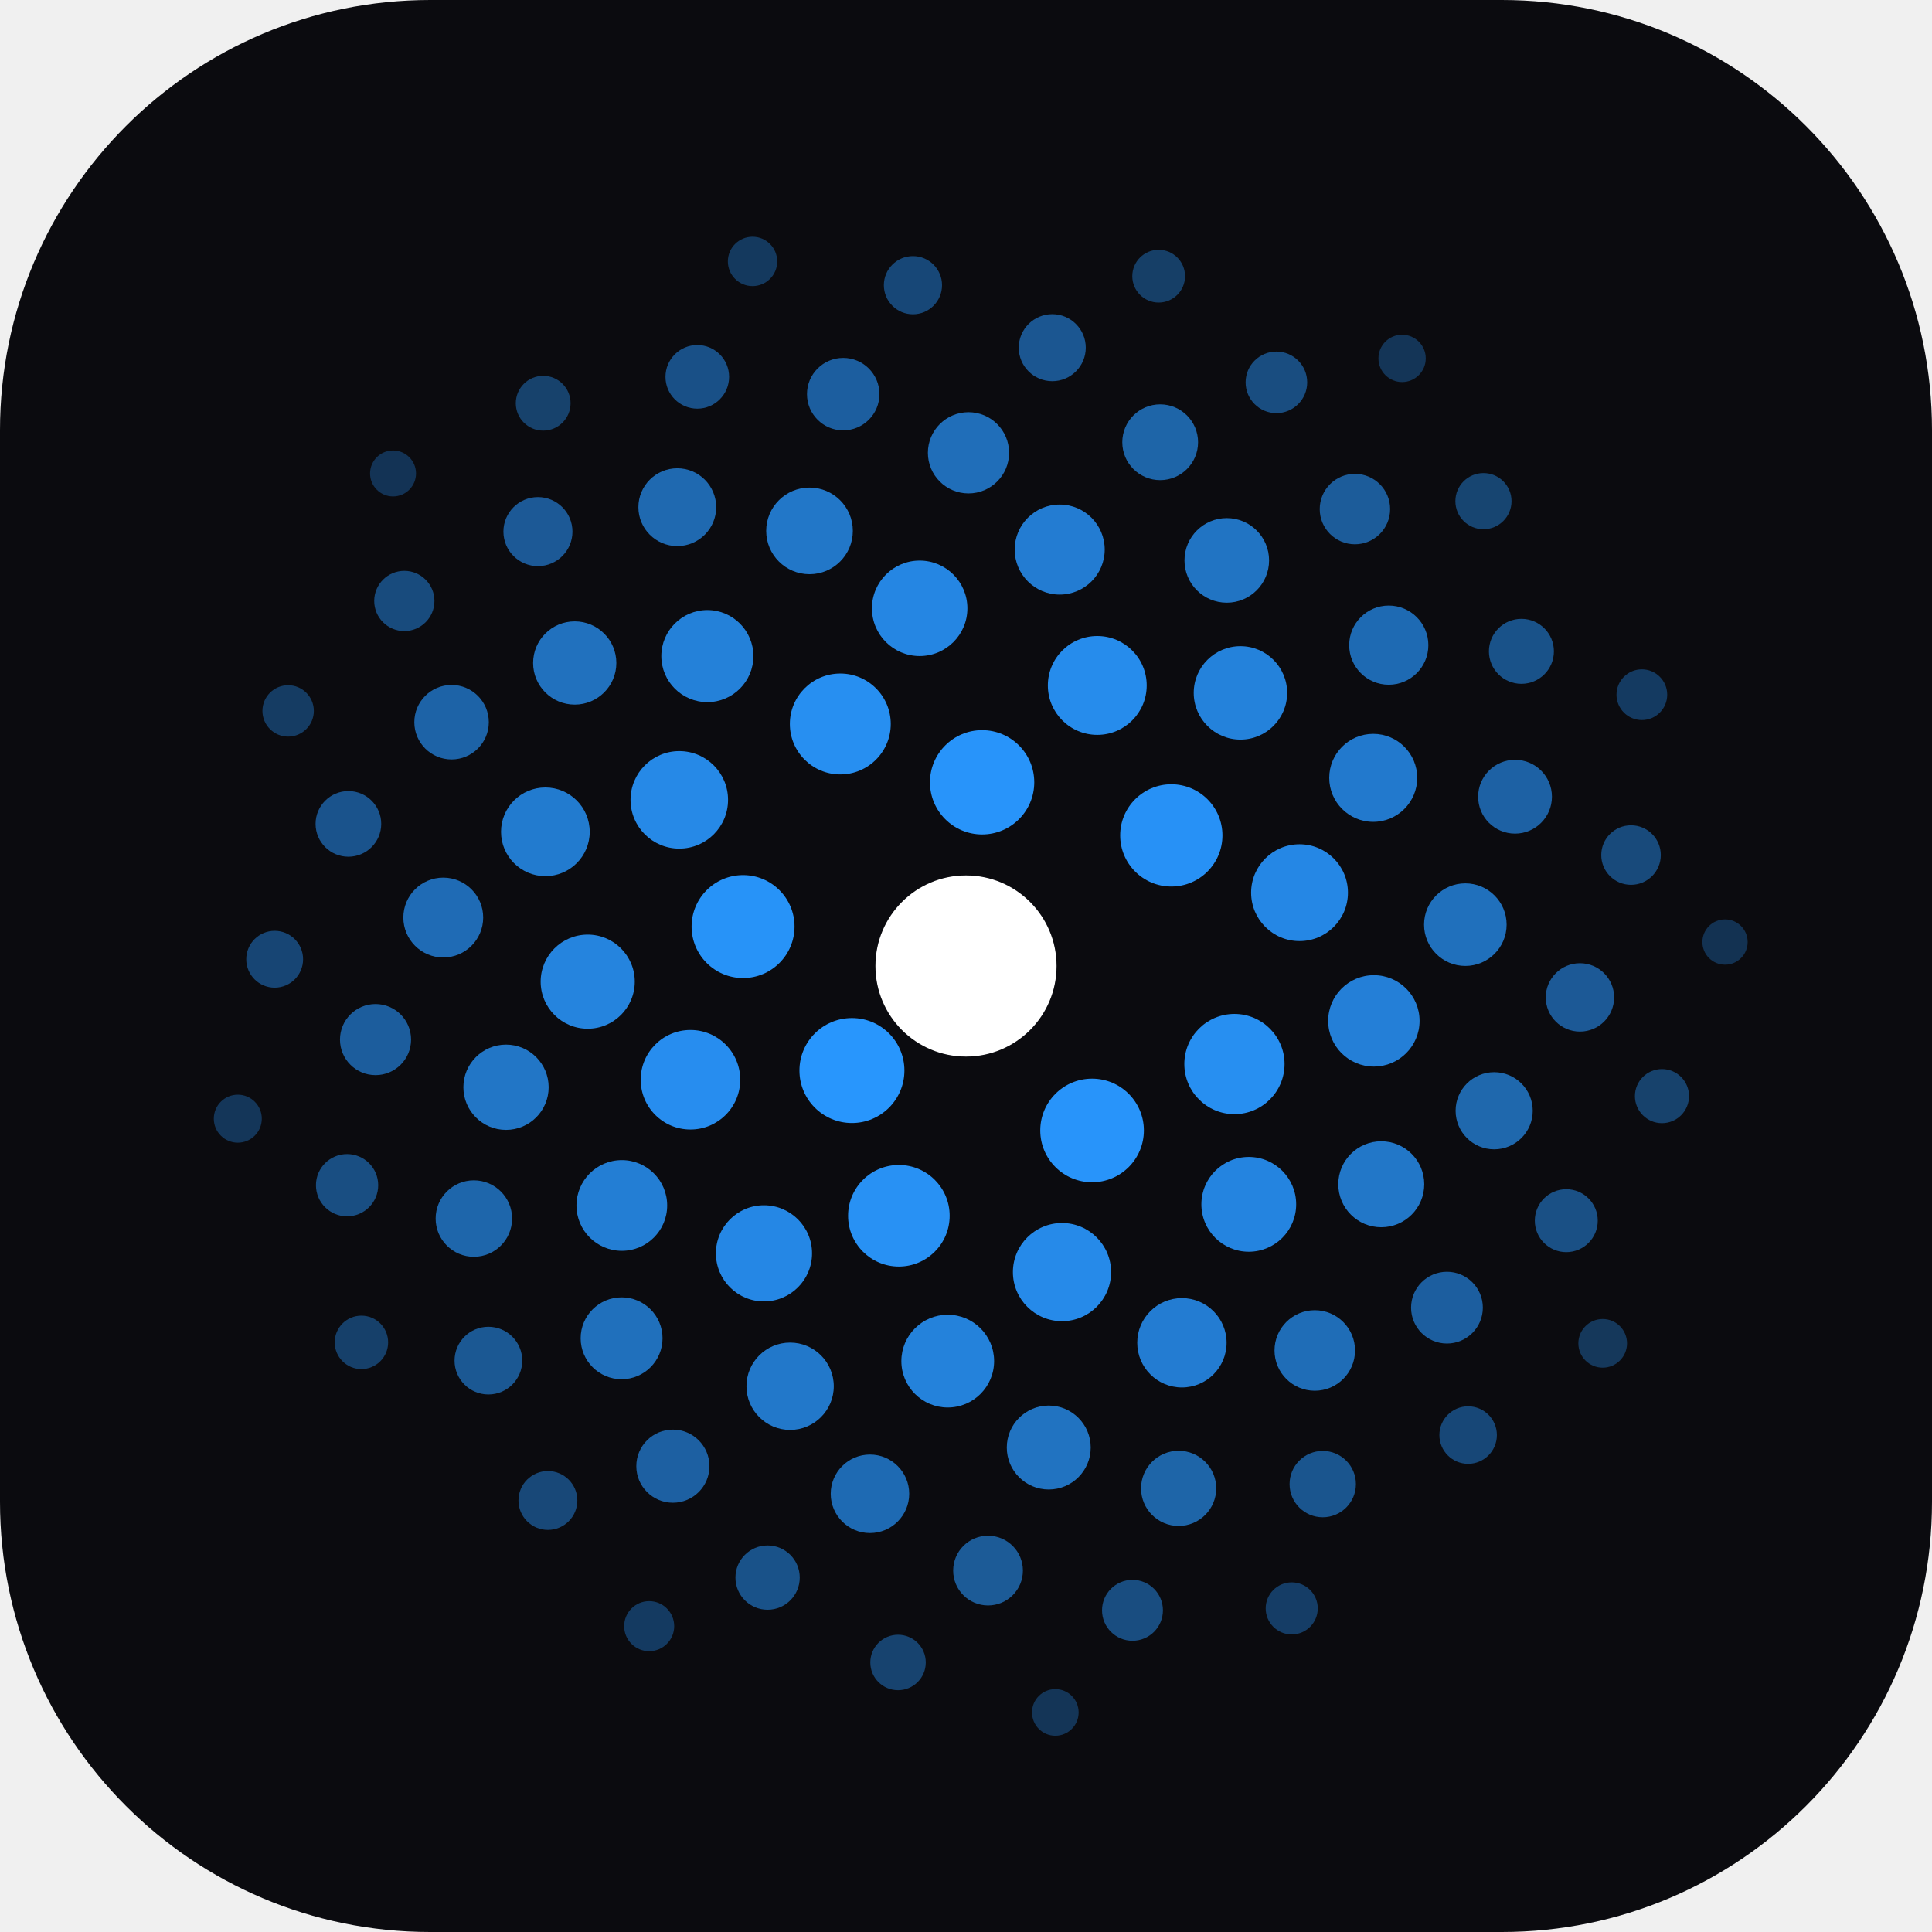
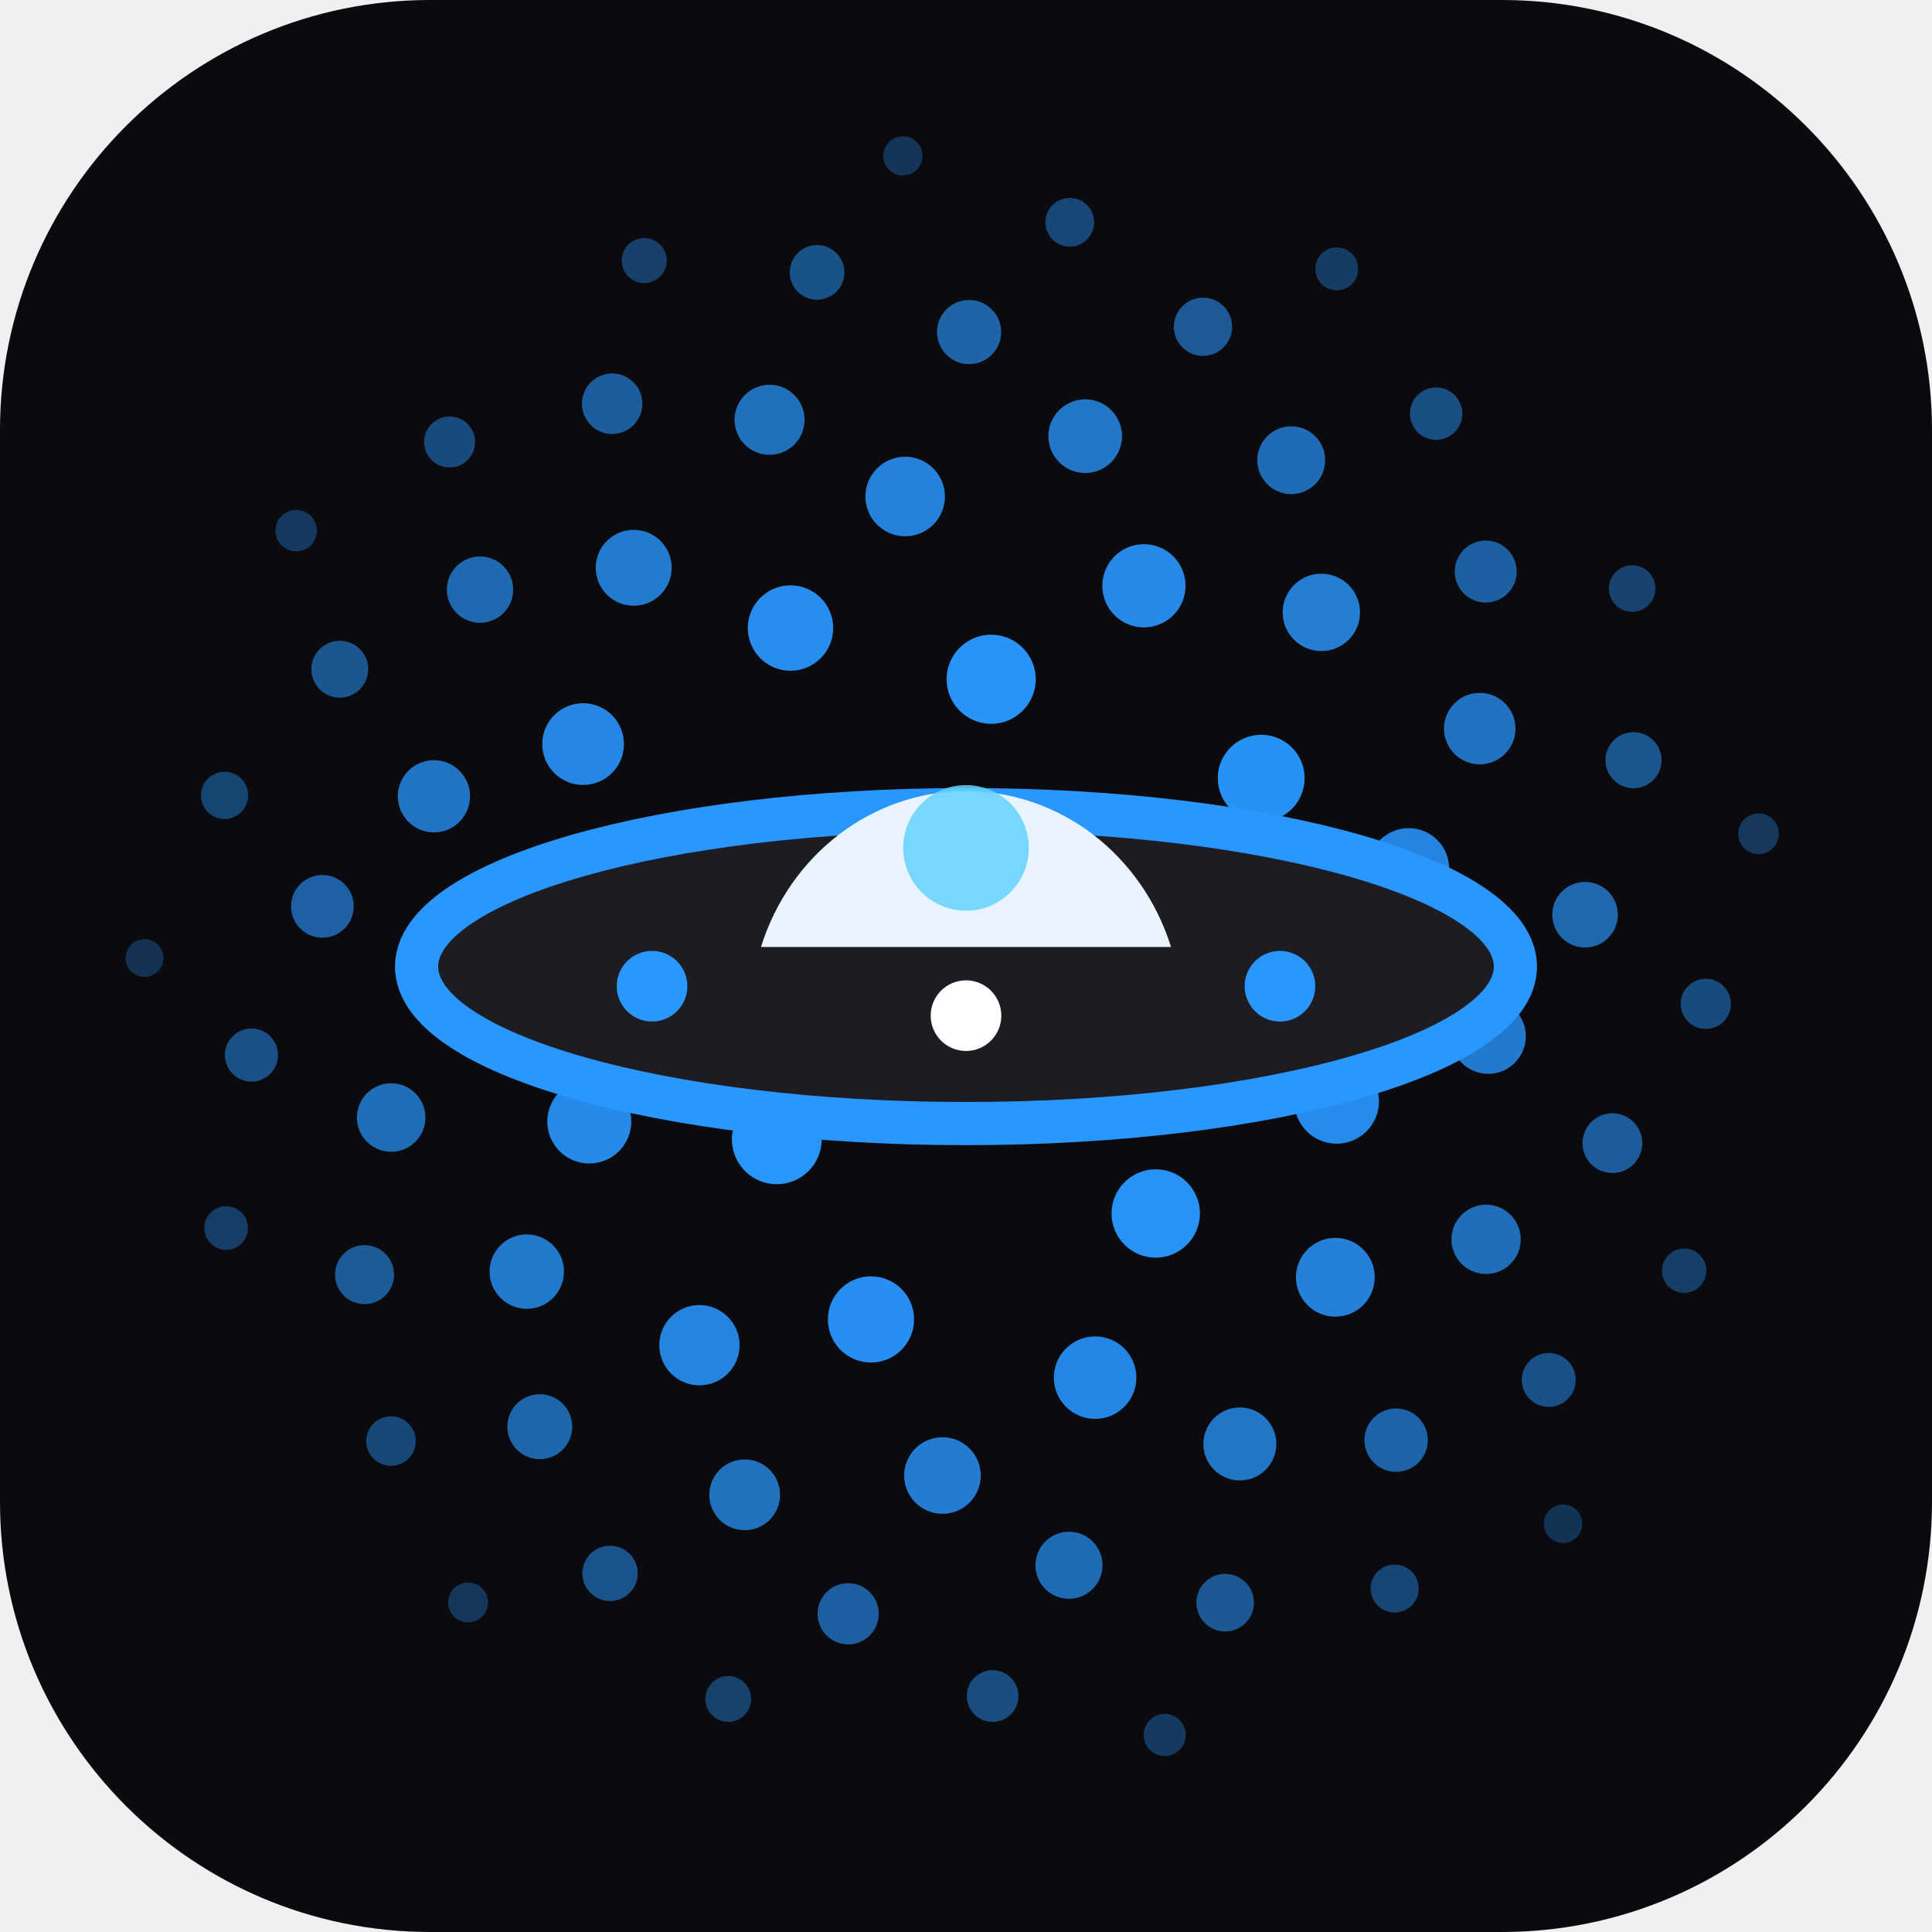
- <svg xmlns="http://www.w3.org/2000/svg" width="512" height="512" viewBox="0 0 512 512" role="img" aria-label="Fanation">
+ <svg xmlns="http://www.w3.org/2000/svg" width="512" height="512" viewBox="0 0 512 512" role="img" aria-label="Não É Um Fã">
  <rect width="512" height="512" rx="114" fill="#0B0B0F" />
-   <circle cx="225.77" cy="283.7" r="13.91" fill="#2997FF" fill-opacity="0.99" />
-   <circle cx="260.27" cy="207.32" r="13.82" fill="#2997FF" fill-opacity="0.98" />
-   <circle cx="289.41" cy="299.58" r="13.73" fill="#2997FF" fill-opacity="0.98" />
-   <circle cx="196.92" cy="245.55" r="13.64" fill="#2997FF" fill-opacity="0.97" />
-   <circle cx="310.41" cy="221.39" r="13.55" fill="#2997FF" fill-opacity="0.96" />
-   <circle cx="238.21" cy="322.19" r="13.46" fill="#2997FF" fill-opacity="0.95" />
-   <circle cx="222.69" cy="191.86" r="13.37" fill="#2997FF" fill-opacity="0.94" />
-   <circle cx="327.14" cy="281.98" r="13.28" fill="#2997FF" fill-opacity="0.94" />
-   <circle cx="182.98" cy="286.14" r="13.19" fill="#2997FF" fill-opacity="0.93" />
-   <circle cx="290.79" cy="181.65" r="13.1" fill="#2997FF" fill-opacity="0.92" />
-   <circle cx="281.44" cy="337.12" r="13.01" fill="#2997FF" fill-opacity="0.91" />
-   <circle cx="180.02" cy="211.97" r="12.92" fill="#2997FF" fill-opacity="0.9" />
-   <circle cx="344.39" cy="236.57" r="12.83" fill="#2997FF" fill-opacity="0.89" />
-   <circle cx="202.46" cy="332.15" r="12.74" fill="#2997FF" fill-opacity="0.89" />
-   <circle cx="243.72" cy="161.21" r="12.65" fill="#2997FF" fill-opacity="0.88" />
-   <circle cx="330.94" cy="319.16" r="12.56" fill="#2997FF" fill-opacity="0.87" />
-   <circle cx="155.75" cy="260.15" r="12.47" fill="#2997FF" fill-opacity="0.86" />
-   <circle cx="328.73" cy="183.62" r="12.38" fill="#2997FF" fill-opacity="0.85" />
-   <circle cx="251.16" cy="360.71" r="12.29" fill="#2997FF" fill-opacity="0.85" />
-   <circle cx="187.46" cy="173.87" r="12.2" fill="#2997FF" fill-opacity="0.84" />
-   <circle cx="364.09" cy="270.54" r="12.11" fill="#2997FF" fill-opacity="0.83" />
-   <circle cx="164.79" cy="319.46" r="12.02" fill="#2997FF" fill-opacity="0.82" />
-   <circle cx="280.83" cy="145.64" r="11.93" fill="#2997FF" fill-opacity="0.81" />
-   <circle cx="313.22" cy="355.85" r="11.84" fill="#2997FF" fill-opacity="0.81" />
-   <circle cx="144.53" cy="220.44" r="11.75" fill="#2997FF" fill-opacity="0.8" />
-   <circle cx="363.92" cy="206.14" r="11.66" fill="#2997FF" fill-opacity="0.79" />
-   <circle cx="209.39" cy="367.37" r="11.57" fill="#2997FF" fill-opacity="0.78" />
-   <circle cx="214.53" cy="140.69" r="11.48" fill="#2997FF" fill-opacity="0.77" />
-   <circle cx="366.05" cy="313.84" r="11.39" fill="#2997FF" fill-opacity="0.77" />
-   <circle cx="134.1" cy="288.13" r="11.3" fill="#2997FF" fill-opacity="0.76" />
-   <circle cx="325.11" cy="148.51" r="11.21" fill="#2997FF" fill-opacity="0.75" />
-   <circle cx="277.93" cy="383.61" r="11.12" fill="#2997FF" fill-opacity="0.74" />
-   <circle cx="152.31" cy="175.7" r="11.03" fill="#2997FF" fill-opacity="0.73" />
-   <circle cx="388.33" cy="245.04" r="10.94" fill="#2997FF" fill-opacity="0.72" />
-   <circle cx="164.73" cy="354.66" r="10.85" fill="#2997FF" fill-opacity="0.72" />
-   <circle cx="256.66" cy="120" r="10.76" fill="#2997FF" fill-opacity="0.71" />
-   <circle cx="348.43" cy="357.89" r="10.67" fill="#2997FF" fill-opacity="0.7" />
-   <circle cx="117.47" cy="243.16" r="10.58" fill="#2997FF" fill-opacity="0.69" />
-   <circle cx="368.04" cy="170.97" r="10.49" fill="#2997FF" fill-opacity="0.68" />
-   <circle cx="230.55" cy="395.87" r="10.4" fill="#2997FF" fill-opacity="0.68" />
-   <circle cx="179.49" cy="134.41" r="10.31" fill="#2997FF" fill-opacity="0.67" />
-   <circle cx="395.97" cy="294.36" r="10.22" fill="#2997FF" fill-opacity="0.66" />
-   <circle cx="125.58" cy="322.93" r="10.13" fill="#2997FF" fill-opacity="0.65" />
-   <circle cx="307.46" cy="117.2" r="10.04" fill="#2997FF" fill-opacity="0.64" />
-   <circle cx="312.35" cy="394.43" r="9.96" fill="#2997FF" fill-opacity="0.64" />
-   <circle cx="119.67" cy="191.39" r="9.87" fill="#2997FF" fill-opacity="0.63" />
-   <circle cx="401.5" cy="211.14" r="9.78" fill="#2997FF" fill-opacity="0.62" />
-   <circle cx="178.32" cy="388.55" r="9.69" fill="#2997FF" fill-opacity="0.61" />
-   <circle cx="223.46" cy="104.45" r="9.6" fill="#2997FF" fill-opacity="0.6" />
-   <circle cx="383.46" cy="346.54" r="9.51" fill="#2997FF" fill-opacity="0.6" />
-   <circle cx="99.52" cy="275.5" r="9.42" fill="#2997FF" fill-opacity="0.59" />
-   <circle cx="359.07" cy="134.91" r="9.33" fill="#2997FF" fill-opacity="0.58" />
-   <circle cx="261.84" cy="416.22" r="9.24" fill="#2997FF" fill-opacity="0.57" />
-   <circle cx="142.56" cy="140.88" r="9.15" fill="#2997FF" fill-opacity="0.56" />
-   <circle cx="418.7" cy="264.32" r="9.06" fill="#2997FF" fill-opacity="0.56" />
-   <circle cx="129.43" cy="360.58" r="8.97" fill="#2997FF" fill-opacity="0.55" />
-   <circle cx="278.86" cy="92.14" r="8.88" fill="#2997FF" fill-opacity="0.54" />
-   <circle cx="350.54" cy="393.3" r="8.79" fill="#2997FF" fill-opacity="0.53" />
-   <circle cx="92.33" cy="218.34" r="8.7" fill="#2997FF" fill-opacity="0.52" />
-   <circle cx="403.19" cy="172.61" r="8.61" fill="#2997FF" fill-opacity="0.51" />
-   <circle cx="203.42" cy="418.08" r="8.52" fill="#2997FF" fill-opacity="0.51" />
-   <circle cx="184.79" cy="99.87" r="8.43" fill="#2997FF" fill-opacity="0.5" />
-   <circle cx="415.08" cy="323.49" r="8.34" fill="#2997FF" fill-opacity="0.49" />
-   <circle cx="91.98" cy="314.09" r="8.25" fill="#2997FF" fill-opacity="0.48" />
-   <circle cx="338.26" cy="101.33" r="8.16" fill="#2997FF" fill-opacity="0.47" />
-   <circle cx="300.12" cy="426.75" r="8.07" fill="#2997FF" fill-opacity="0.47" />
-   <circle cx="107.15" cy="159.26" r="7.98" fill="#2997FF" fill-opacity="0.46" />
-   <circle cx="432.24" cy="226.6" r="7.89" fill="#2997FF" fill-opacity="0.45" />
-   <circle cx="145.2" cy="397.64" r="7.8" fill="#2997FF" fill-opacity="0.44" />
-   <circle cx="241.94" cy="75.58" r="7.71" fill="#2997FF" fill-opacity="0.43" />
-   <circle cx="389.07" cy="380.31" r="7.62" fill="#2997FF" fill-opacity="0.43" />
-   <circle cx="72.79" cy="254.21" r="7.53" fill="#2997FF" fill-opacity="0.42" />
-   <circle cx="393.13" cy="132.81" r="7.44" fill="#2997FF" fill-opacity="0.41" />
-   <circle cx="237.99" cy="440.57" r="7.35" fill="#2997FF" fill-opacity="0.4" />
-   <circle cx="143.95" cy="106.86" r="7.26" fill="#2997FF" fill-opacity="0.39" />
-   <circle cx="440.44" cy="290.48" r="7.17" fill="#2997FF" fill-opacity="0.39" />
-   <circle cx="95.78" cy="355.74" r="7.08" fill="#2997FF" fill-opacity="0.38" />
-   <circle cx="307.06" cy="73.19" r="6.99" fill="#2997FF" fill-opacity="0.37" />
-   <circle cx="342.32" cy="426.24" r="6.9" fill="#2997FF" fill-opacity="0.36" />
-   <circle cx="76.36" cy="188.4" r="6.81" fill="#2997FF" fill-opacity="0.35" />
-   <circle cx="435.11" cy="184.1" r="6.72" fill="#2997FF" fill-opacity="0.34" />
-   <circle cx="172.04" cy="430.95" r="6.63" fill="#2997FF" fill-opacity="0.34" />
-   <circle cx="199.43" cy="69.28" r="6.54" fill="#2997FF" fill-opacity="0.33" />
-   <circle cx="424.73" cy="356" r="6.45" fill="#2997FF" fill-opacity="0.32" />
-   <circle cx="63.02" cy="296.46" r="6.36" fill="#2997FF" fill-opacity="0.31" />
-   <circle cx="371.57" cy="94.98" r="6.27" fill="#2997FF" fill-opacity="0.3" />
-   <circle cx="279.67" cy="453.81" r="6.18" fill="#2997FF" fill-opacity="0.3" />
-   <circle cx="104.16" cy="125.47" r="6.09" fill="#2997FF" fill-opacity="0.29" />
-   <circle cx="457.15" cy="249.65" r="6" fill="#2997FF" fill-opacity="0.28" />
-   <circle cx="256" cy="256" r="24" fill="#FFFFFF" />
+   <circle cx="205.86" cy="301.93" r="11.9" fill="#2997FF" fill-opacity="0.99" />
+   <circle cx="262.67" cy="180.01" r="11.81" fill="#2997FF" fill-opacity="0.98" />
+   <circle cx="306.28" cy="321.58" r="11.71" fill="#2997FF" fill-opacity="0.97" />
+   <circle cx="169.35" cy="240.67" r="11.61" fill="#2997FF" fill-opacity="0.96" />
+   <circle cx="334.23" cy="206.23" r="11.51" fill="#2997FF" fill-opacity="0.95" />
+   <circle cx="230.82" cy="349.66" r="11.42" fill="#2997FF" fill-opacity="0.94" />
+   <circle cx="209.49" cy="166.44" r="11.32" fill="#2997FF" fill-opacity="0.93" />
+   <circle cx="354.22" cy="291.87" r="11.22" fill="#2997FF" fill-opacity="0.92" />
+   <circle cx="156.17" cy="297.21" r="11.13" fill="#2997FF" fill-opacity="0.91" />
+   <circle cx="303.15" cy="155.24" r="11.03" fill="#2997FF" fill-opacity="0.9" />
+   <circle cx="290.22" cy="365.09" r="10.93" fill="#2997FF" fill-opacity="0.89" />
+   <circle cx="154.53" cy="197.19" r="10.83" fill="#2997FF" fill-opacity="0.88" />
+   <circle cx="373.31" cy="230.21" r="10.74" fill="#2997FF" fill-opacity="0.87" />
+   <circle cx="185.36" cy="356.49" r="10.64" fill="#2997FF" fill-opacity="0.86" />
+   <circle cx="239.88" cy="131.58" r="10.54" fill="#2997FF" fill-opacity="0.85" />
+   <circle cx="353.88" cy="338.49" r="10.44" fill="#2997FF" fill-opacity="0.84" />
+   <circle cx="125.65" cy="261.39" r="10.35" fill="#2997FF" fill-opacity="0.83" />
+   <circle cx="350.17" cy="162.29" r="10.25" fill="#2997FF" fill-opacity="0.82" />
+   <circle cx="249.76" cy="391.03" r="10.15" fill="#2997FF" fill-opacity="0.81" />
+   <circle cx="167.94" cy="150.47" r="10.06" fill="#2997FF" fill-opacity="0.8" />
+   <circle cx="394.4" cy="274.62" r="9.96" fill="#2997FF" fill-opacity="0.79" />
+   <circle cx="139.6" cy="336.99" r="9.86" fill="#2997FF" fill-opacity="0.78" />
+   <circle cx="287.59" cy="115.59" r="9.76" fill="#2997FF" fill-opacity="0.77" />
+   <circle cx="328.58" cy="382.66" r="9.67" fill="#2997FF" fill-opacity="0.76" />
+   <circle cx="115" cy="211.02" r="9.57" fill="#2997FF" fill-opacity="0.75" />
+   <circle cx="392.15" cy="193.09" r="9.47" fill="#2997FF" fill-opacity="0.74" />
+   <circle cx="197.35" cy="396.14" r="9.38" fill="#2997FF" fill-opacity="0.73" />
+   <circle cx="203.94" cy="111.25" r="9.28" fill="#2997FF" fill-opacity="0.72" />
+   <circle cx="393.83" cy="328.44" r="9.18" fill="#2997FF" fill-opacity="0.71" />
+   <circle cx="103.66" cy="296.16" r="9.08" fill="#2997FF" fill-opacity="0.7" />
+   <circle cx="342.19" cy="121.96" r="8.99" fill="#2997FF" fill-opacity="0.69" />
+   <circle cx="283.29" cy="414.81" r="8.89" fill="#2997FF" fill-opacity="0.68" />
+   <circle cx="127.21" cy="156.26" r="8.79" fill="#2997FF" fill-opacity="0.67" />
+   <circle cx="420.06" cy="242.41" r="8.69" fill="#2997FF" fill-opacity="0.66" />
+   <circle cx="143.05" cy="378.09" r="8.6" fill="#2997FF" fill-opacity="0.65" />
+   <circle cx="256.82" cy="88" r="8.5" fill="#2997FF" fill-opacity="0.64" />
+   <circle cx="369.99" cy="381.66" r="8.4" fill="#2997FF" fill-opacity="0.63" />
+   <circle cx="85.44" cy="240.19" r="8.31" fill="#2997FF" fill-opacity="0.62" />
+   <circle cx="393.73" cy="151.47" r="8.21" fill="#2997FF" fill-opacity="0.61" />
+   <circle cx="224.77" cy="427.67" r="8.11" fill="#2997FF" fill-opacity="0.6" />
+   <circle cx="162.23" cy="106.99" r="8.01" fill="#2997FF" fill-opacity="0.59" />
+   <circle cx="427.3" cy="302.95" r="7.92" fill="#2997FF" fill-opacity="0.58" />
+   <circle cx="96.61" cy="337.79" r="7.82" fill="#2997FF" fill-opacity="0.57" />
+   <circle cx="318.8" cy="86.6" r="7.72" fill="#2997FF" fill-opacity="0.56" />
+   <circle cx="324.68" cy="424.72" r="7.63" fill="#2997FF" fill-opacity="0.55" />
+   <circle cx="90.05" cy="177.35" r="7.53" fill="#2997FF" fill-opacity="0.54" />
+   <circle cx="432.9" cy="201.46" r="7.43" fill="#2997FF" fill-opacity="0.53" />
+   <circle cx="161.67" cy="416.96" r="7.33" fill="#2997FF" fill-opacity="0.52" />
+   <circle cx="216.53" cy="72.19" r="7.24" fill="#2997FF" fill-opacity="0.51" />
+   <circle cx="410.43" cy="365.7" r="7.14" fill="#2997FF" fill-opacity="0.5" />
+   <circle cx="66.64" cy="279.6" r="7.04" fill="#2997FF" fill-opacity="0.49" />
+   <circle cx="380.59" cy="109.62" r="6.94" fill="#2997FF" fill-opacity="0.48" />
+   <circle cx="263.06" cy="449.47" r="6.85" fill="#2997FF" fill-opacity="0.47" />
+   <circle cx="119.15" cy="117.13" r="6.75" fill="#2997FF" fill-opacity="0.46" />
+   <circle cx="452.07" cy="266.03" r="6.65" fill="#2997FF" fill-opacity="0.45" />
+   <circle cx="103.62" cy="381.9" r="6.56" fill="#2997FF" fill-opacity="0.44" />
+   <circle cx="283.5" cy="58.91" r="6.46" fill="#2997FF" fill-opacity="0.43" />
+   <circle cx="369.6" cy="420.99" r="6.36" fill="#2997FF" fill-opacity="0.42" />
+   <circle cx="59.51" cy="210.79" r="6.26" fill="#2997FF" fill-opacity="0.41" />
+   <circle cx="432.55" cy="155.97" r="6.17" fill="#2997FF" fill-opacity="0.4" />
+   <circle cx="192.99" cy="450.24" r="6.07" fill="#2997FF" fill-opacity="0.39" />
+   <circle cx="170.73" cy="69.05" r="5.97" fill="#2997FF" fill-opacity="0.38" />
+   <circle cx="446.33" cy="336.75" r="5.88" fill="#2997FF" fill-opacity="0.37" />
+   <circle cx="59.93" cy="325.44" r="5.78" fill="#2997FF" fill-opacity="0.36" />
+   <circle cx="354.25" cy="71.26" r="5.68" fill="#2997FF" fill-opacity="0.35" />
+   <circle cx="308.66" cy="459.79" r="5.58" fill="#2997FF" fill-opacity="0.34" />
+   <circle cx="78.49" cy="140.63" r="5.49" fill="#2997FF" fill-opacity="0.33" />
+   <circle cx="466.02" cy="220.96" r="5.39" fill="#2997FF" fill-opacity="0.32" />
+   <circle cx="124.06" cy="424.66" r="5.29" fill="#2997FF" fill-opacity="0.31" />
+   <circle cx="239.27" cy="41.32" r="5.19" fill="#2997FF" fill-opacity="0.3" />
+   <circle cx="414.22" cy="403.81" r="5.1" fill="#2997FF" fill-opacity="0.29" />
+   <circle cx="38.3" cy="253.88" r="5" fill="#2997FF" fill-opacity="0.28" />
+   <ellipse cx="256" cy="256.16" rx="145.6" ry="41.6" fill="#1C1C22" />
+   <ellipse cx="256" cy="256.16" rx="145.6" ry="41.6" fill="none" stroke="#2997FF" stroke-width="11.44" />
+   <path d="M 201.66 250.96 A 57.2 60.06 0 0 1 310.34 250.96 Z" fill="#E8F4FF" />
+   <circle cx="256" cy="224.7" r="16.64" fill="#64D2FF" fill-opacity="0.85" />
+   <circle cx="172.8" cy="261.36" r="9.36" fill="#2997FF" />
+   <circle cx="256" cy="269.16" r="9.36" fill="#FFFFFF" />
+   <circle cx="339.2" cy="261.36" r="9.36" fill="#2997FF" />
</svg>
